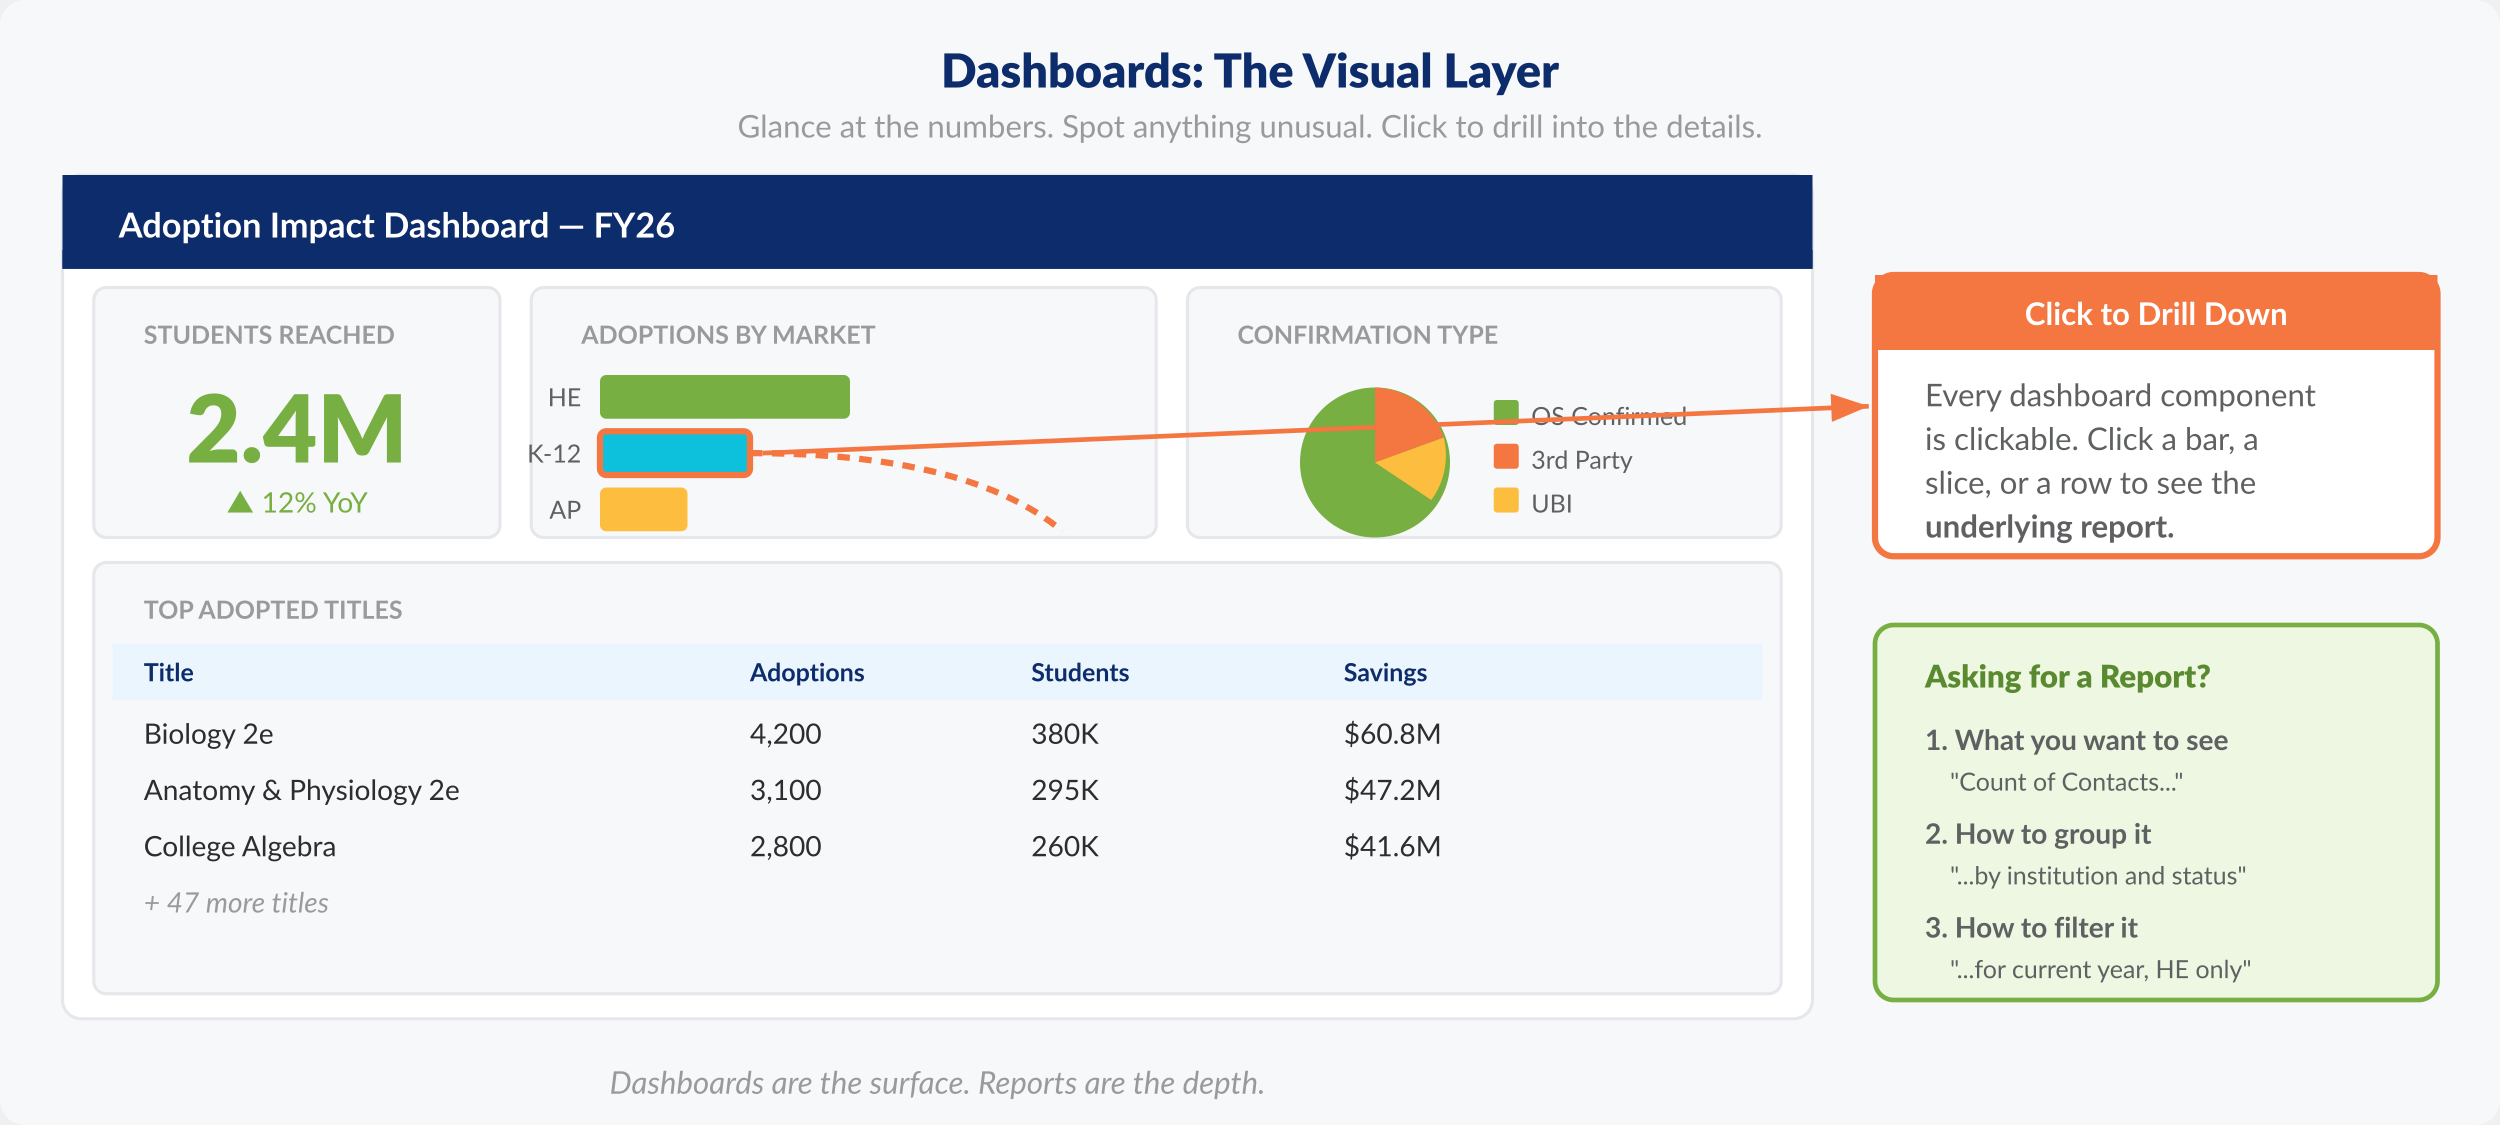
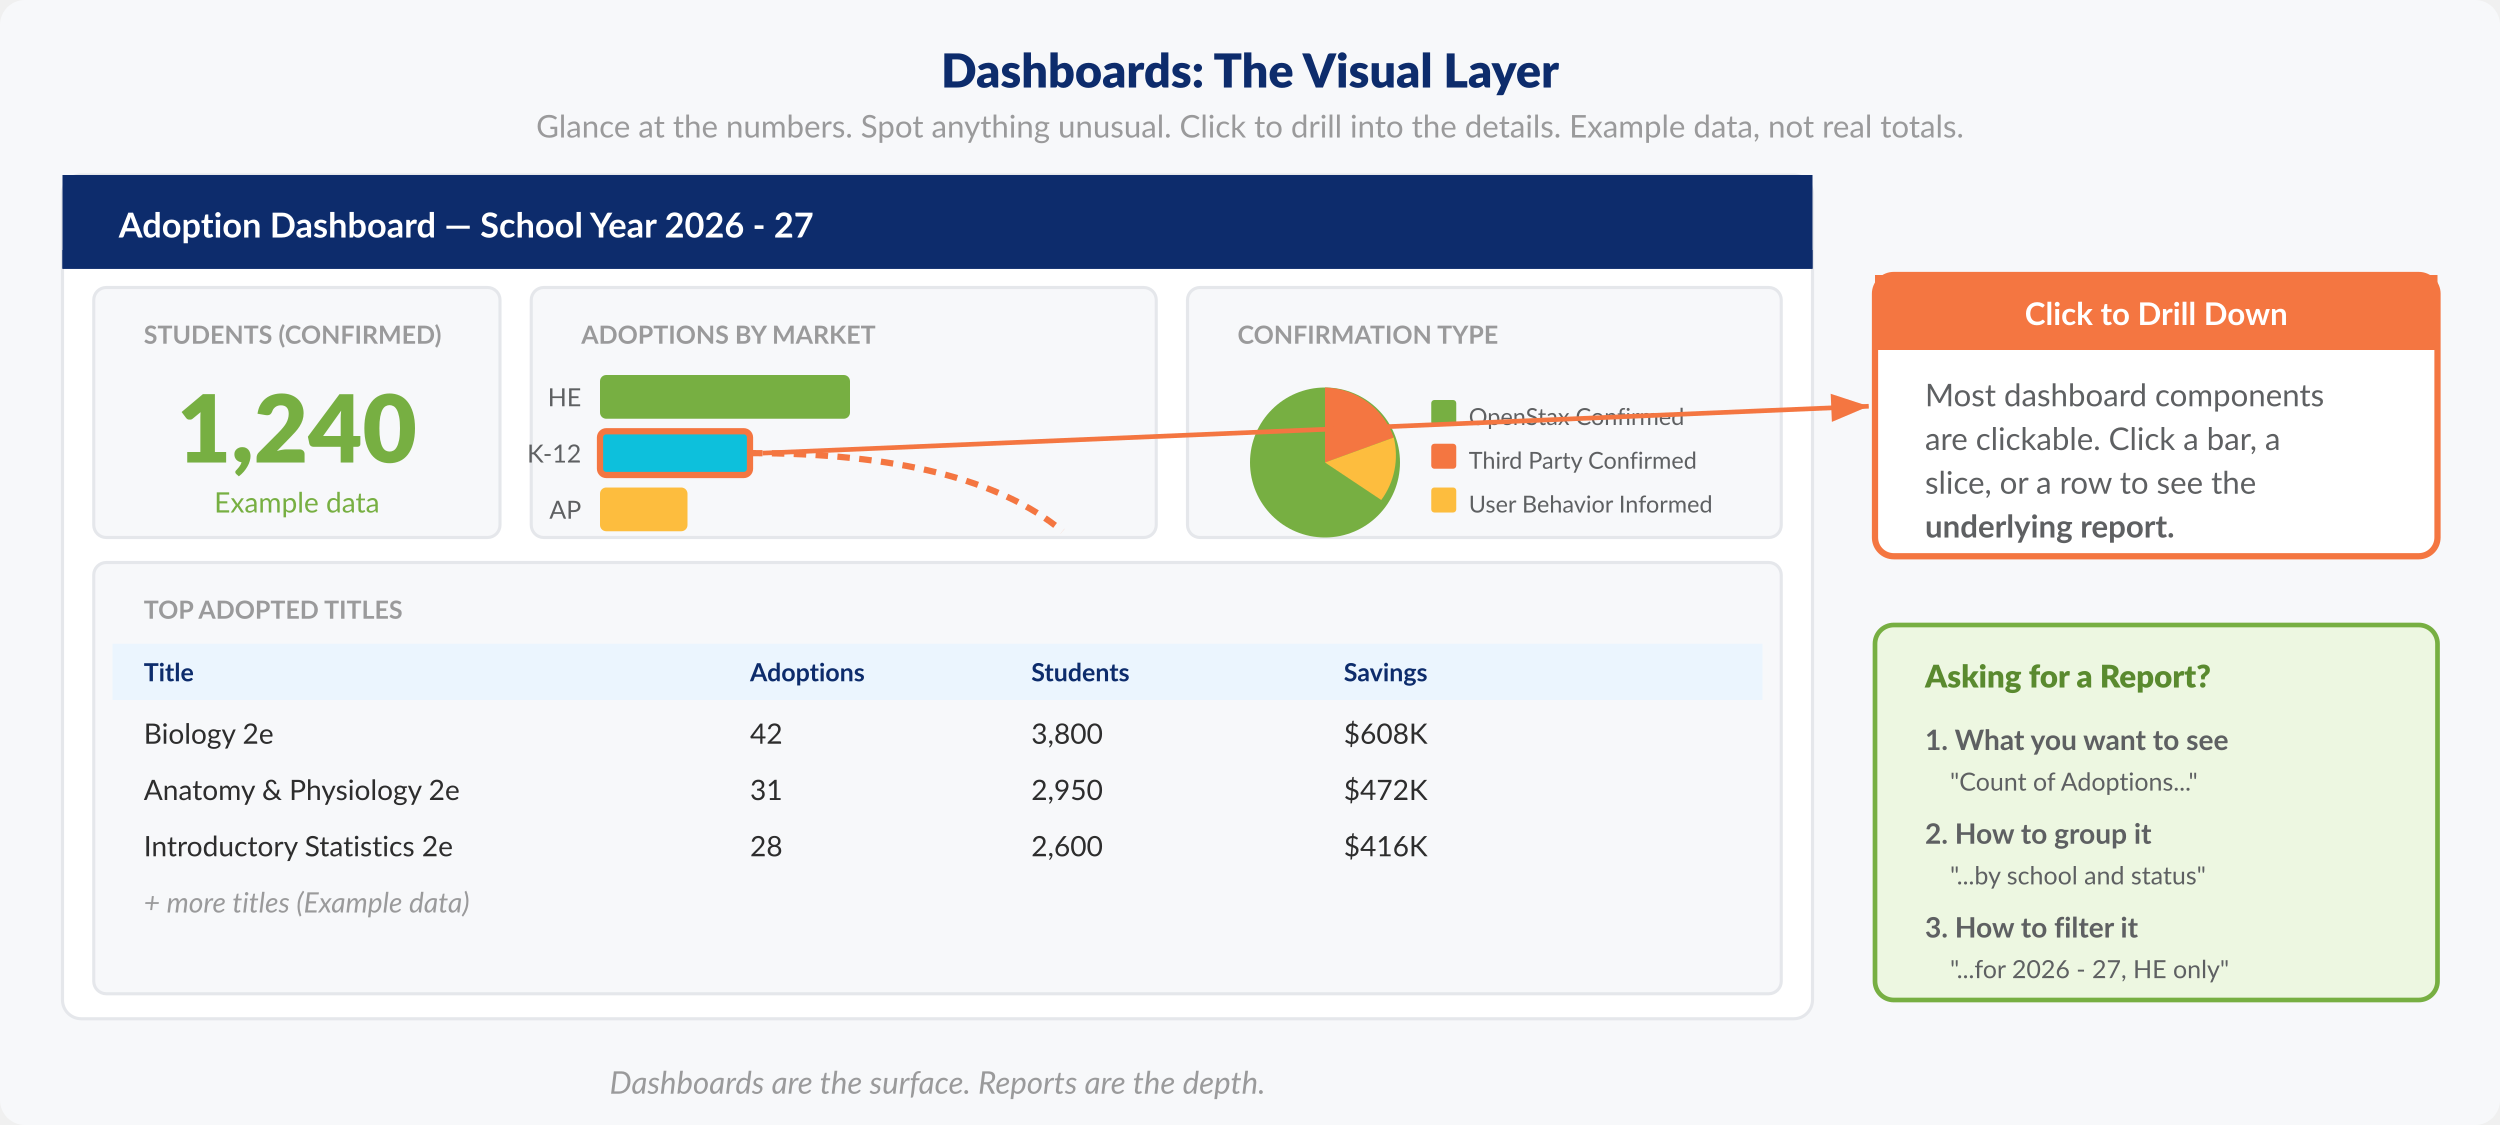
<svg xmlns="http://www.w3.org/2000/svg" viewBox="0 0 800 360" font-family="Lato, -apple-system, sans-serif">
  <rect width="800" height="360" fill="#F7F8FA" rx="8" />
  <text x="400" y="28" fill="#0D2C6C" font-size="15" font-weight="900" text-anchor="middle">Dashboards: The Visual Layer</text>
-   <text x="400" y="44" fill="#9A9A9B" font-size="10" text-anchor="middle">Glance at the numbers. Spot anything unusual. Click to drill into the details.</text>
+   <text x="400" y="44" fill="#9A9A9B" font-size="10" text-anchor="middle">Glance at the numbers. Spot anything unusual. Click to drill into the details. Example data, not real totals.</text>
  <rect x="20" y="56" width="560" height="270" fill="#fff" rx="6" stroke="#E5E7EB" stroke-width="1" />
  <rect x="20" y="56" width="560" height="30" fill="#0D2C6C" rx="6 6 0 0" />
  <rect x="20" y="80" width="560" height="6" fill="#0D2C6C" />
-   <text x="38" y="76" fill="#fff" font-size="11" font-weight="700">Adoption Impact Dashboard — FY26</text>
+   <text x="38" y="76" fill="#fff" font-size="11" font-weight="700">Adoption Dashboard — School Year 2026 - 27</text>
  <rect x="30" y="92" width="130" height="80" fill="#F7F8FA" rx="4" stroke="#E5E7EB" stroke-width="1" />
-   <text x="46" y="110" fill="#9A9A9B" font-size="8" font-weight="700">STUDENTS REACHED</text>
-   <text x="95" y="148" fill="#77AF42" font-size="30" font-weight="900" text-anchor="middle">2.4M</text>
-   <text x="95" y="164" fill="#77AF42" font-size="9" text-anchor="middle">▲ 12% YoY</text>
+   <text x="46" y="110" fill="#9A9A9B" font-size="8" font-weight="700">STUDENTS (CONFIRMED)</text>
+   <text x="95" y="148" fill="#77AF42" font-size="30" font-weight="900" text-anchor="middle">1,240</text>
+   <text x="95" y="164" fill="#77AF42" font-size="9" text-anchor="middle">Example data</text>
  <rect x="170" y="92" width="200" height="80" fill="#F7F8FA" rx="4" stroke="#E5E7EB" stroke-width="1" />
  <text x="186" y="110" fill="#9A9A9B" font-size="8" font-weight="700">ADOPTIONS BY MARKET</text>
  <rect x="192" y="120" width="80" height="14" rx="2" fill="#77AF42" />
  <text x="186" y="130" fill="#5E6062" font-size="8" text-anchor="end">HE</text>
  <rect x="192" y="138" width="48" height="14" rx="2" fill="#0DC0DC" />
  <text x="186" y="148" fill="#5E6062" font-size="8" text-anchor="end">K-12</text>
  <rect x="192" y="156" width="28" height="14" rx="2" fill="#FDBD3E" />
  <text x="186" y="166" fill="#5E6062" font-size="8" text-anchor="end">AP</text>
  <rect x="192" y="138" width="48" height="14" rx="2" fill="none" stroke="#F47641" stroke-width="2" />
  <rect x="380" y="92" width="190" height="80" fill="#F7F8FA" rx="4" stroke="#E5E7EB" stroke-width="1" />
  <text x="396" y="110" fill="#9A9A9B" font-size="8" font-weight="700">CONFIRMATION TYPE</text>
-   <circle cx="440" cy="148" r="24" fill="#77AF42" />
-   <path d="M 440 148 L 440 124 A 24 24 0 0 1 462 140 Z" fill="#F47641" />
-   <path d="M 440 148 L 462 140 A 24 24 0 0 1 458 160 Z" fill="#FDBD3E" />
-   <rect x="478" y="128" width="8" height="8" rx="1" fill="#77AF42" />
-   <text x="490" y="136" fill="#5E6062" font-size="8">OS Confirmed</text>
-   <rect x="478" y="142" width="8" height="8" rx="1" fill="#F47641" />
-   <text x="490" y="150" fill="#5E6062" font-size="8">3rd Party</text>
-   <rect x="478" y="156" width="8" height="8" rx="1" fill="#FDBD3E" />
-   <text x="490" y="164" fill="#5E6062" font-size="8">UBI</text>
+   <g transform="translate(-16,0)">
+     <circle cx="440" cy="148" r="24" fill="#77AF42" />
+     <path d="M 440 148 L 440 124 A 24 24 0 0 1 462 140 Z" fill="#F47641" />
+     <path d="M 440 148 L 462 140 A 24 24 0 0 1 458 160 Z" fill="#FDBD3E" />
+   </g>
+   <rect x="458" y="128" width="8" height="8" rx="1" fill="#77AF42" />
+   <text x="470" y="136" fill="#5E6062" font-size="7.5">OpenStax Confirmed</text>
+   <rect x="458" y="142" width="8" height="8" rx="1" fill="#F47641" />
+   <text x="470" y="150" fill="#5E6062" font-size="7.5">Third Party Confirmed</text>
+   <rect x="458" y="156" width="8" height="8" rx="1" fill="#FDBD3E" />
+   <text x="470" y="164" fill="#5E6062" font-size="7.5">User Behavior Informed</text>
  <rect x="30" y="180" width="540" height="138" fill="#F7F8FA" rx="4" stroke="#E5E7EB" stroke-width="1" />
  <text x="46" y="198" fill="#9A9A9B" font-size="8" font-weight="700">TOP ADOPTED TITLES</text>
  <rect x="36" y="206" width="528" height="18" fill="#EBF5FE" />
  <text x="46" y="218" fill="#0D2C6C" font-size="8" font-weight="700">Title</text>
  <text x="240" y="218" fill="#0D2C6C" font-size="8" font-weight="700">Adoptions</text>
  <text x="330" y="218" fill="#0D2C6C" font-size="8" font-weight="700">Students</text>
  <text x="430" y="218" fill="#0D2C6C" font-size="8" font-weight="700">Savings</text>
  <text x="46" y="238" fill="#2d2d2d" font-size="9">Biology 2e</text>
-   <text x="240" y="238" fill="#2d2d2d" font-size="9">4,200</text>
-   <text x="330" y="238" fill="#2d2d2d" font-size="9">380K</text>
-   <text x="430" y="238" fill="#2d2d2d" font-size="9">$60.8M</text>
+   <text x="240" y="238" fill="#2d2d2d" font-size="9">42</text>
+   <text x="330" y="238" fill="#2d2d2d" font-size="9">3,800</text>
+   <text x="430" y="238" fill="#2d2d2d" font-size="9">$608K</text>
  <text x="46" y="256" fill="#2d2d2d" font-size="9">Anatomy &amp; Physiology 2e</text>
-   <text x="240" y="256" fill="#2d2d2d" font-size="9">3,100</text>
-   <text x="330" y="256" fill="#2d2d2d" font-size="9">295K</text>
-   <text x="430" y="256" fill="#2d2d2d" font-size="9">$47.2M</text>
-   <text x="46" y="274" fill="#2d2d2d" font-size="9">College Algebra</text>
-   <text x="240" y="274" fill="#2d2d2d" font-size="9">2,800</text>
-   <text x="330" y="274" fill="#2d2d2d" font-size="9">260K</text>
-   <text x="430" y="274" fill="#2d2d2d" font-size="9">$41.6M</text>
-   <text x="46" y="292" fill="#9A9A9B" font-size="9" font-style="italic">+ 47 more titles</text>
+   <text x="240" y="256" fill="#2d2d2d" font-size="9">31</text>
+   <text x="330" y="256" fill="#2d2d2d" font-size="9">2,950</text>
+   <text x="430" y="256" fill="#2d2d2d" font-size="9">$472K</text>
+   <text x="46" y="274" fill="#2d2d2d" font-size="9">Introductory Statistics 2e</text>
+   <text x="240" y="274" fill="#2d2d2d" font-size="9">28</text>
+   <text x="330" y="274" fill="#2d2d2d" font-size="9">2,600</text>
+   <text x="430" y="274" fill="#2d2d2d" font-size="9">$416K</text>
+   <text x="46" y="292" fill="#9A9A9B" font-size="9" font-style="italic">+ more titles (Example data)</text>
  <path d="M 240 145 Q 310 145 340 170" fill="none" stroke="#F47641" stroke-width="2" stroke-dasharray="4,3" />
  <rect x="600" y="88" width="180" height="90" fill="#fff" rx="6" stroke="#F47641" stroke-width="2" />
  <rect x="600" y="88" width="180" height="24" fill="#F47641" rx="6 6 0 0" />
  <rect x="600" y="106" width="180" height="6" fill="#F47641" />
  <text x="690" y="104" fill="#fff" font-size="10" font-weight="700" text-anchor="middle">Click to Drill Down</text>
-   <text x="616" y="130" fill="#5E6062" font-size="10">Every dashboard component</text>
-   <text x="616" y="144" fill="#5E6062" font-size="10">is clickable. Click a bar, a</text>
+   <text x="616" y="130" fill="#5E6062" font-size="10">Most dashboard components</text>
+   <text x="616" y="144" fill="#5E6062" font-size="10">are clickable. Click a bar, a</text>
  <text x="616" y="158" fill="#5E6062" font-size="10">slice, or a row to see the</text>
  <text x="616" y="172" fill="#5E6062" font-size="10" font-weight="700">underlying report.</text>
  <line x1="244" y1="145" x2="598" y2="130" stroke="#F47641" stroke-width="1.5" marker-end="url(#drillArr)" />
  <rect x="600" y="200" width="180" height="120" fill="#EDF7E1" rx="6" stroke="#77AF42" stroke-width="1.5" />
  <text x="616" y="220" fill="#5a8a2f" font-size="10" font-weight="900">Asking for a Report?</text>
  <text x="616" y="240" fill="#5E6062" font-size="9" font-weight="700">1. What you want to see</text>
-   <text x="624" y="253" fill="#5E6062" font-size="8">"Count of Contacts..."</text>
+   <text x="624" y="253" fill="#5E6062" font-size="8">"Count of Adoptions..."</text>
  <text x="616" y="270" fill="#5E6062" font-size="9" font-weight="700">2. How to group it</text>
-   <text x="624" y="283" fill="#5E6062" font-size="8">"...by institution and status"</text>
+   <text x="624" y="283" fill="#5E6062" font-size="8">"...by school and status"</text>
  <text x="616" y="300" fill="#5E6062" font-size="9" font-weight="700">3. How to filter it</text>
-   <text x="624" y="313" fill="#5E6062" font-size="8">"...for current year, HE only"</text>
+   <text x="624" y="313" fill="#5E6062" font-size="8">"...for 2026 - 27, HE only"</text>
  <text x="300" y="350" fill="#9A9A9B" font-size="10" font-style="italic" text-anchor="middle">Dashboards are the surface. Reports are the depth.</text>
  <defs>
    <marker id="drillArr" markerWidth="8" markerHeight="6" refX="8" refY="3" orient="auto">
      <polygon points="0 0, 8 3, 0 6" fill="#F47641" />
    </marker>
  </defs>
</svg>
